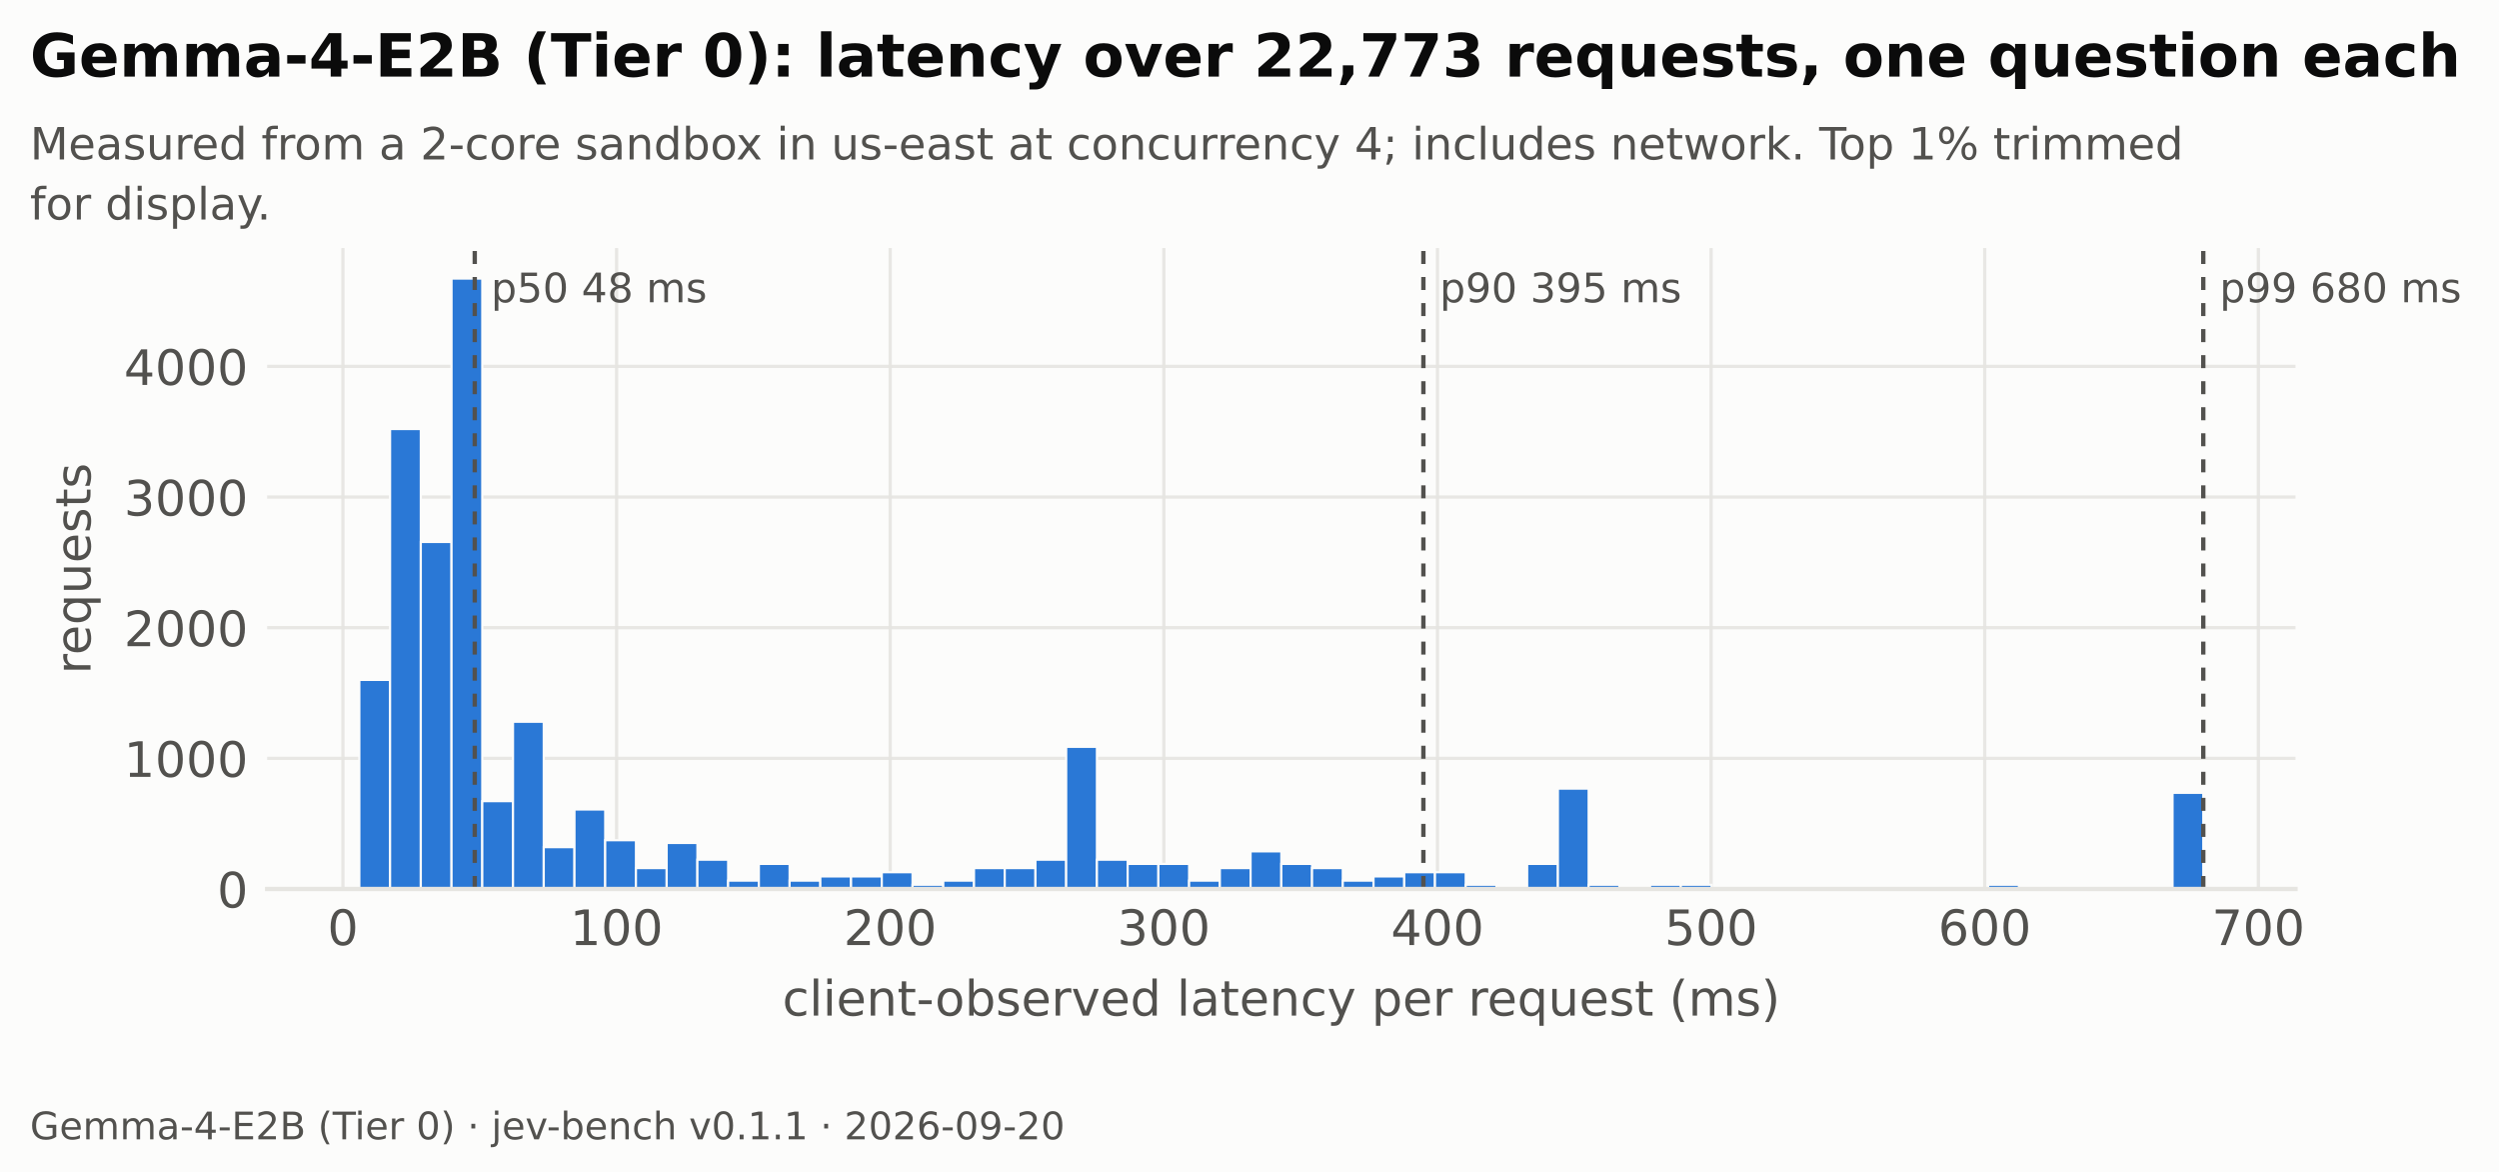
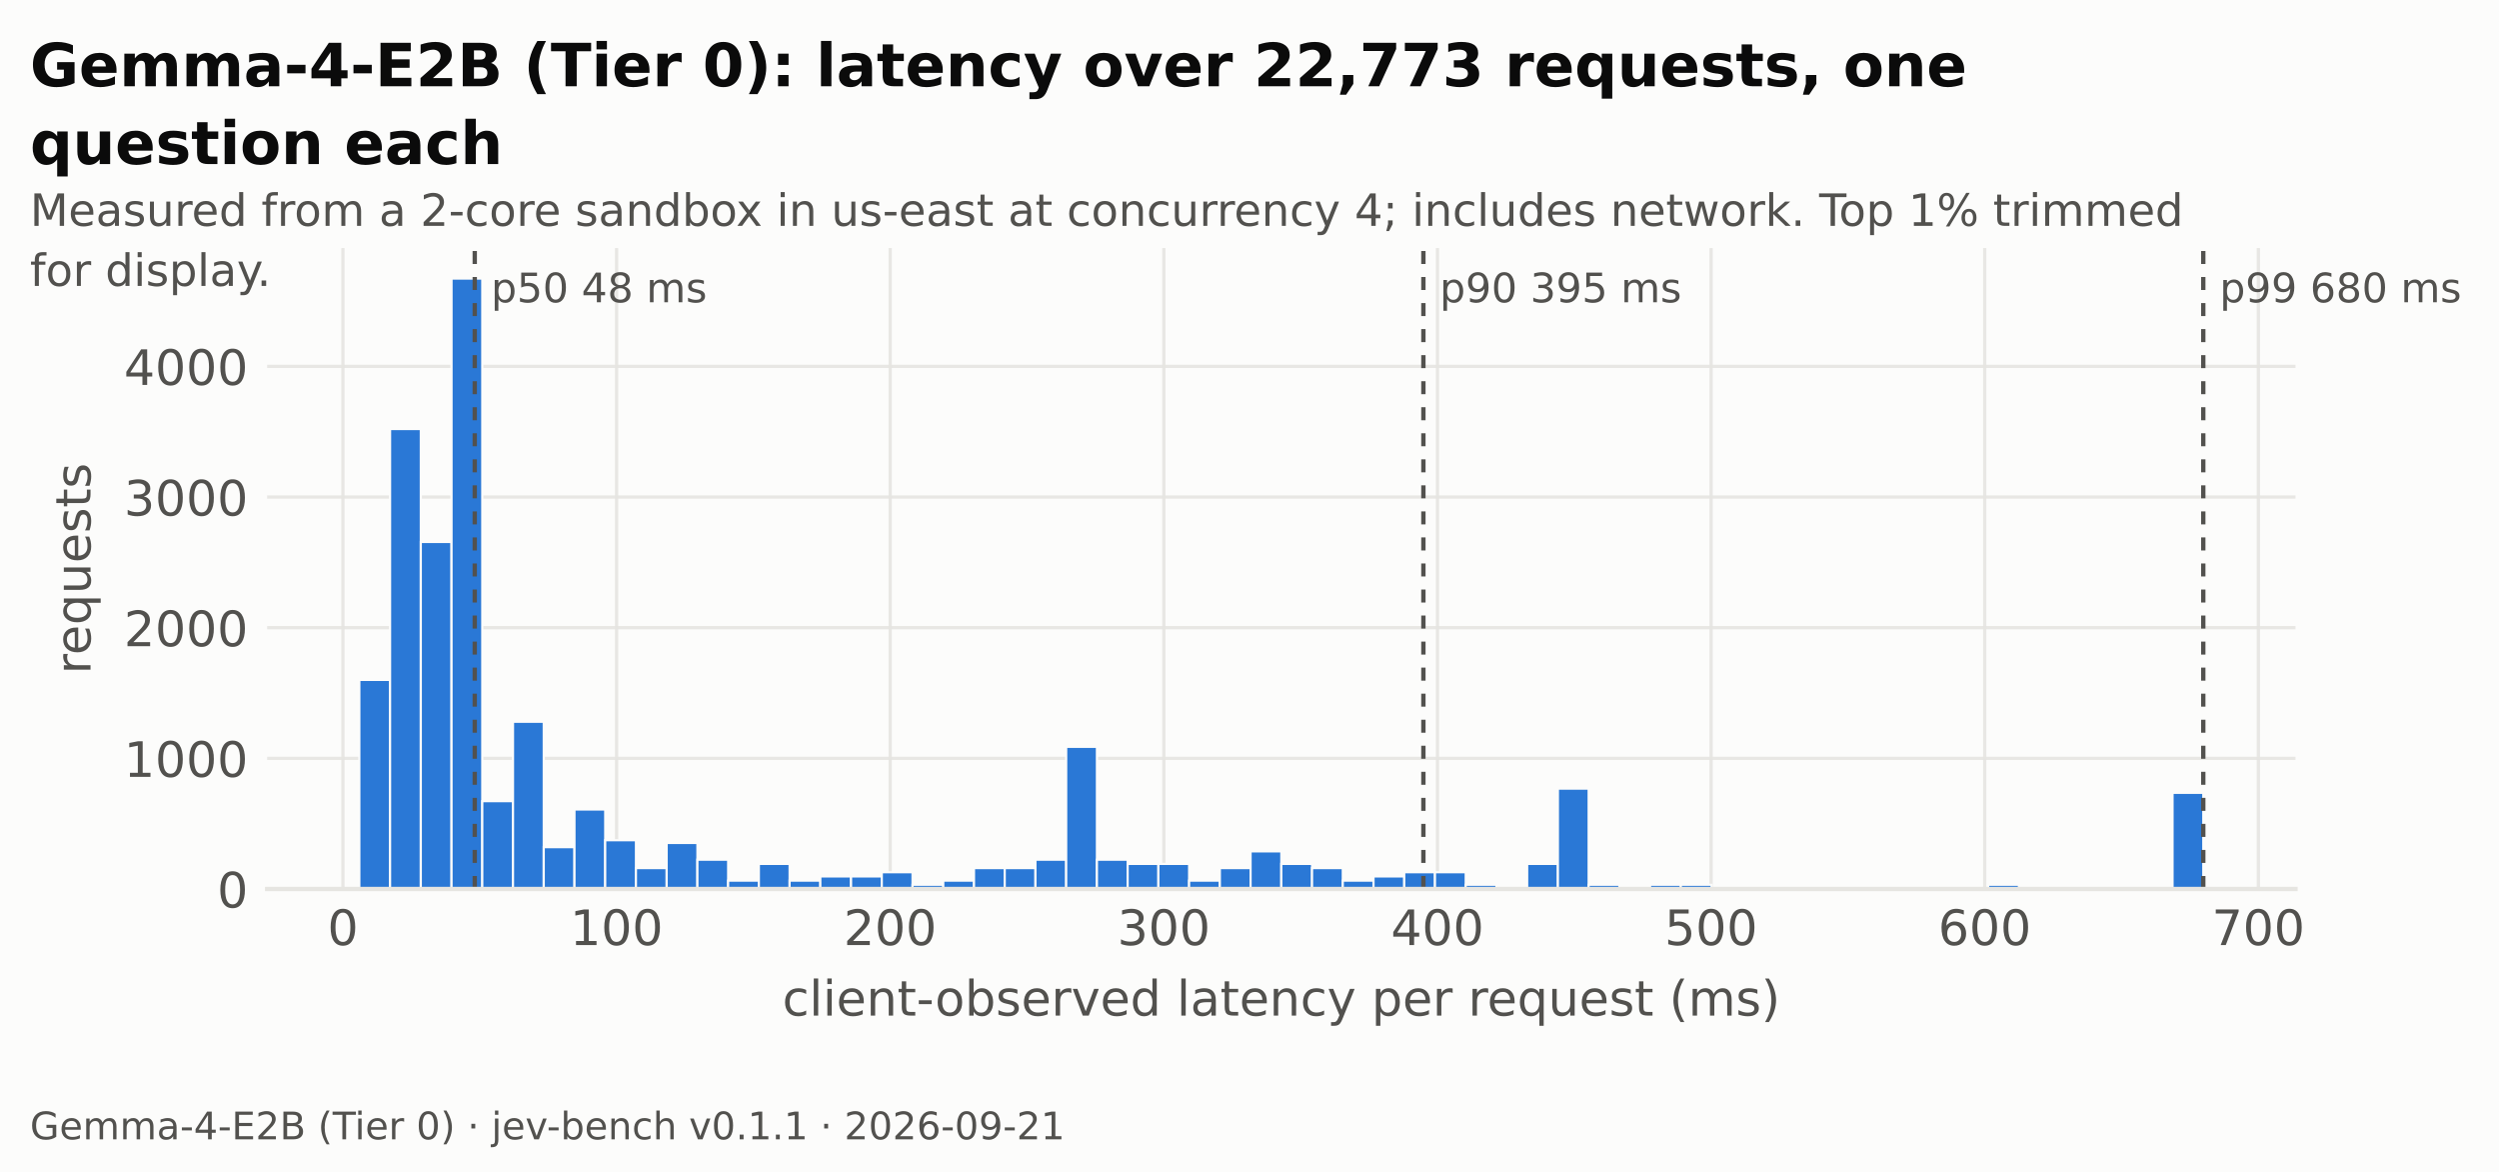
<svg xmlns="http://www.w3.org/2000/svg" width="460.8pt" height="216pt" viewBox="0 0 460.8 216" version="1.1">
  <defs>
    <style type="text/css">*{stroke-linejoin: round; stroke-linecap: butt}</style>
  </defs>
  <g id="figure_1">
    <g id="patch_1">
      <path d="M 0 216  L 460.8 216  L 460.8 0  L 0 0  z " style="fill: #fcfcfb" />
    </g>
    <g id="axes_1">
      <g id="patch_2">
        <path d="M 49.26 163.858  L 423.273 163.858  L 423.273 45.72  L 49.26 45.72  z " style="fill: #fcfcfb" />
      </g>
      <g id="matplotlib.axis_1">
        <g id="xtick_1">
          <g id="line2d_1">
-             <path d="M 63.238 163.858  L 63.238 45.72  " clip-path="url(#p299ecec819)" style="fill: none; stroke: #e6e5e1; stroke-opacity: 0.9; stroke-width: 0.6; stroke-linecap: square" />
+             <path d="M 63.238 163.858  L 63.238 45.72  " clip-path="url(#p0e9797952f)" style="fill: none; stroke: #e6e5e1; stroke-opacity: 0.9; stroke-width: 0.6; stroke-linecap: square" />
          </g>
          <g id="line2d_2" />
          <g id="text_1">
            <text style="font-size: 9px; font-family: 'DejaVu Sans'; text-anchor: middle; fill: #52514e" x="63.238" y="174.196" transform="rotate(-0 63.23807 174.1958)">0</text>
          </g>
        </g>
        <g id="xtick_2">
          <g id="line2d_3">
-             <path d="M 113.694 163.858  L 113.694 45.72  " clip-path="url(#p299ecec819)" style="fill: none; stroke: #e6e5e1; stroke-opacity: 0.9; stroke-width: 0.6; stroke-linecap: square" />
+             <path d="M 113.694 163.858  L 113.694 45.72  " clip-path="url(#p0e9797952f)" style="fill: none; stroke: #e6e5e1; stroke-opacity: 0.9; stroke-width: 0.6; stroke-linecap: square" />
          </g>
          <g id="line2d_4" />
          <g id="text_2">
            <text style="font-size: 9px; font-family: 'DejaVu Sans'; text-anchor: middle; fill: #52514e" x="113.694" y="174.196" transform="rotate(-0 113.6938 174.1958)">100</text>
          </g>
        </g>
        <g id="xtick_3">
          <g id="line2d_5">
-             <path d="M 164.15 163.858  L 164.15 45.72  " clip-path="url(#p299ecec819)" style="fill: none; stroke: #e6e5e1; stroke-opacity: 0.9; stroke-width: 0.6; stroke-linecap: square" />
+             <path d="M 164.15 163.858  L 164.15 45.72  " clip-path="url(#p0e9797952f)" style="fill: none; stroke: #e6e5e1; stroke-opacity: 0.9; stroke-width: 0.6; stroke-linecap: square" />
          </g>
          <g id="line2d_6" />
          <g id="text_3">
            <text style="font-size: 9px; font-family: 'DejaVu Sans'; text-anchor: middle; fill: #52514e" x="164.15" y="174.196" transform="rotate(-0 164.1495 174.1958)">200</text>
          </g>
        </g>
        <g id="xtick_4">
          <g id="line2d_7">
-             <path d="M 214.605 163.858  L 214.605 45.72  " clip-path="url(#p299ecec819)" style="fill: none; stroke: #e6e5e1; stroke-opacity: 0.9; stroke-width: 0.6; stroke-linecap: square" />
+             <path d="M 214.605 163.858  L 214.605 45.72  " clip-path="url(#p0e9797952f)" style="fill: none; stroke: #e6e5e1; stroke-opacity: 0.9; stroke-width: 0.6; stroke-linecap: square" />
          </g>
          <g id="line2d_8" />
          <g id="text_4">
            <text style="font-size: 9px; font-family: 'DejaVu Sans'; text-anchor: middle; fill: #52514e" x="214.605" y="174.196" transform="rotate(-0 214.6052 174.1958)">300</text>
          </g>
        </g>
        <g id="xtick_5">
          <g id="line2d_9">
-             <path d="M 265.061 163.858  L 265.061 45.72  " clip-path="url(#p299ecec819)" style="fill: none; stroke: #e6e5e1; stroke-opacity: 0.9; stroke-width: 0.6; stroke-linecap: square" />
+             <path d="M 265.061 163.858  L 265.061 45.72  " clip-path="url(#p0e9797952f)" style="fill: none; stroke: #e6e5e1; stroke-opacity: 0.9; stroke-width: 0.6; stroke-linecap: square" />
          </g>
          <g id="line2d_10" />
          <g id="text_5">
            <text style="font-size: 9px; font-family: 'DejaVu Sans'; text-anchor: middle; fill: #52514e" x="265.061" y="174.196" transform="rotate(-0 265.061 174.1958)">400</text>
          </g>
        </g>
        <g id="xtick_6">
          <g id="line2d_11">
-             <path d="M 315.517 163.858  L 315.517 45.72  " clip-path="url(#p299ecec819)" style="fill: none; stroke: #e6e5e1; stroke-opacity: 0.9; stroke-width: 0.6; stroke-linecap: square" />
+             <path d="M 315.517 163.858  L 315.517 45.72  " clip-path="url(#p0e9797952f)" style="fill: none; stroke: #e6e5e1; stroke-opacity: 0.9; stroke-width: 0.6; stroke-linecap: square" />
          </g>
          <g id="line2d_12" />
          <g id="text_6">
            <text style="font-size: 9px; font-family: 'DejaVu Sans'; text-anchor: middle; fill: #52514e" x="315.517" y="174.196" transform="rotate(-0 315.5167 174.1958)">500</text>
          </g>
        </g>
        <g id="xtick_7">
          <g id="line2d_13">
-             <path d="M 365.972 163.858  L 365.972 45.72  " clip-path="url(#p299ecec819)" style="fill: none; stroke: #e6e5e1; stroke-opacity: 0.9; stroke-width: 0.6; stroke-linecap: square" />
+             <path d="M 365.972 163.858  L 365.972 45.72  " clip-path="url(#p0e9797952f)" style="fill: none; stroke: #e6e5e1; stroke-opacity: 0.9; stroke-width: 0.6; stroke-linecap: square" />
          </g>
          <g id="line2d_14" />
          <g id="text_7">
            <text style="font-size: 9px; font-family: 'DejaVu Sans'; text-anchor: middle; fill: #52514e" x="365.972" y="174.196" transform="rotate(-0 365.9724 174.1958)">600</text>
          </g>
        </g>
        <g id="xtick_8">
          <g id="line2d_15">
-             <path d="M 416.428 163.858  L 416.428 45.72  " clip-path="url(#p299ecec819)" style="fill: none; stroke: #e6e5e1; stroke-opacity: 0.9; stroke-width: 0.6; stroke-linecap: square" />
+             <path d="M 416.428 163.858  L 416.428 45.72  " clip-path="url(#p0e9797952f)" style="fill: none; stroke: #e6e5e1; stroke-opacity: 0.9; stroke-width: 0.6; stroke-linecap: square" />
          </g>
          <g id="line2d_16" />
          <g id="text_8">
            <text style="font-size: 9px; font-family: 'DejaVu Sans'; text-anchor: middle; fill: #52514e" x="416.428" y="174.196" transform="rotate(-0 416.4282 174.1958)">700</text>
          </g>
        </g>
        <g id="text_9">
          <text style="font-size: 9px; font-family: 'DejaVu Sans'; text-anchor: middle; fill: #52514e" x="236.266" y="187.196" transform="rotate(-0 236.2664 187.1965)">client-observed latency per request (ms)</text>
        </g>
      </g>
      <g id="matplotlib.axis_2">
        <g id="ytick_1">
          <g id="line2d_17">
-             <path d="M 49.26 163.858  L 423.273 163.858  " clip-path="url(#p299ecec819)" style="fill: none; stroke: #e6e5e1; stroke-opacity: 0.9; stroke-width: 0.6; stroke-linecap: square" />
+             <path d="M 49.26 163.858  L 423.273 163.858  " clip-path="url(#p0e9797952f)" style="fill: none; stroke: #e6e5e1; stroke-opacity: 0.9; stroke-width: 0.6; stroke-linecap: square" />
          </g>
          <g id="line2d_18" />
          <g id="text_10">
            <text style="font-size: 9px; font-family: 'DejaVu Sans'; text-anchor: end; fill: #52514e" x="45.76" y="167.277" transform="rotate(-0 45.76 167.2768)">0</text>
          </g>
        </g>
        <g id="ytick_2">
          <g id="line2d_19">
-             <path d="M 49.26 139.776  L 423.273 139.776  " clip-path="url(#p299ecec819)" style="fill: none; stroke: #e6e5e1; stroke-opacity: 0.9; stroke-width: 0.6; stroke-linecap: square" />
+             <path d="M 49.26 139.776  L 423.273 139.776  " clip-path="url(#p0e9797952f)" style="fill: none; stroke: #e6e5e1; stroke-opacity: 0.9; stroke-width: 0.6; stroke-linecap: square" />
          </g>
          <g id="line2d_20" />
          <g id="text_11">
            <text style="font-size: 9px; font-family: 'DejaVu Sans'; text-anchor: end; fill: #52514e" x="45.76" y="143.195" transform="rotate(-0 45.76 143.1946)">1000</text>
          </g>
        </g>
        <g id="ytick_3">
          <g id="line2d_21">
-             <path d="M 49.26 115.693  L 423.273 115.693  " clip-path="url(#p299ecec819)" style="fill: none; stroke: #e6e5e1; stroke-opacity: 0.9; stroke-width: 0.6; stroke-linecap: square" />
+             <path d="M 49.26 115.693  L 423.273 115.693  " clip-path="url(#p0e9797952f)" style="fill: none; stroke: #e6e5e1; stroke-opacity: 0.9; stroke-width: 0.6; stroke-linecap: square" />
          </g>
          <g id="line2d_22" />
          <g id="text_12">
            <text style="font-size: 9px; font-family: 'DejaVu Sans'; text-anchor: end; fill: #52514e" x="45.76" y="119.112" transform="rotate(-0 45.76 119.1123)">2000</text>
          </g>
        </g>
        <g id="ytick_4">
          <g id="line2d_23">
-             <path d="M 49.26 91.611  L 423.273 91.611  " clip-path="url(#p299ecec819)" style="fill: none; stroke: #e6e5e1; stroke-opacity: 0.9; stroke-width: 0.6; stroke-linecap: square" />
+             <path d="M 49.26 91.611  L 423.273 91.611  " clip-path="url(#p0e9797952f)" style="fill: none; stroke: #e6e5e1; stroke-opacity: 0.9; stroke-width: 0.6; stroke-linecap: square" />
          </g>
          <g id="line2d_24" />
          <g id="text_13">
            <text style="font-size: 9px; font-family: 'DejaVu Sans'; text-anchor: end; fill: #52514e" x="45.76" y="95.03" transform="rotate(-0 45.76 95.03008)">3000</text>
          </g>
        </g>
        <g id="ytick_5">
          <g id="line2d_25">
-             <path d="M 49.26 67.529  L 423.273 67.529  " clip-path="url(#p299ecec819)" style="fill: none; stroke: #e6e5e1; stroke-opacity: 0.9; stroke-width: 0.6; stroke-linecap: square" />
+             <path d="M 49.26 67.529  L 423.273 67.529  " clip-path="url(#p0e9797952f)" style="fill: none; stroke: #e6e5e1; stroke-opacity: 0.9; stroke-width: 0.6; stroke-linecap: square" />
          </g>
          <g id="line2d_26" />
          <g id="text_14">
            <text style="font-size: 9px; font-family: 'DejaVu Sans'; text-anchor: end; fill: #52514e" x="45.76" y="70.948" transform="rotate(-0 45.76 70.94783)">4000</text>
          </g>
        </g>
        <g id="text_15">
          <text style="font-size: 9px; font-family: 'DejaVu Sans'; text-anchor: middle; fill: #52514e" x="16.693" y="104.789" transform="rotate(-90 16.69289 104.7889)">requests</text>
        </g>
      </g>
      <g id="patch_3">
-         <path d="M 66.261 163.858  L 71.927 163.858  L 71.927 125.326  L 66.261 125.326  z " clip-path="url(#p299ecec819)" style="fill: #2a78d6; stroke: #fcfcfb; stroke-width: 0.4; stroke-linejoin: miter" />
+         <path d="M 66.261 163.858  L 71.927 163.858  L 71.927 125.326  L 66.261 125.326  z " clip-path="url(#p0e9797952f)" style="fill: #2a78d6; stroke: #fcfcfb; stroke-width: 0.4; stroke-linejoin: miter" />
      </g>
      <g id="patch_4">
-         <path d="M 71.927 163.858  L 77.594 163.858  L 77.594 79.088  L 71.927 79.088  z " clip-path="url(#p299ecec819)" style="fill: #2a78d6; stroke: #fcfcfb; stroke-width: 0.4; stroke-linejoin: miter" />
+         <path d="M 71.927 163.858  L 77.594 163.858  L 77.594 79.088  L 71.927 79.088  z " clip-path="url(#p0e9797952f)" style="fill: #2a78d6; stroke: #fcfcfb; stroke-width: 0.4; stroke-linejoin: miter" />
      </g>
      <g id="patch_5">
-         <path d="M 77.594 163.858  L 83.261 163.858  L 83.261 99.895  L 77.594 99.895  z " clip-path="url(#p299ecec819)" style="fill: #2a78d6; stroke: #fcfcfb; stroke-width: 0.4; stroke-linejoin: miter" />
+         <path d="M 77.594 163.858  L 83.261 163.858  L 83.261 99.895  L 77.594 99.895  z " clip-path="url(#p0e9797952f)" style="fill: #2a78d6; stroke: #fcfcfb; stroke-width: 0.4; stroke-linejoin: miter" />
      </g>
      <g id="patch_6">
-         <path d="M 83.261 163.858  L 88.928 163.858  L 88.928 51.346  L 83.261 51.346  z " clip-path="url(#p299ecec819)" style="fill: #2a78d6; stroke: #fcfcfb; stroke-width: 0.4; stroke-linejoin: miter" />
+         <path d="M 83.261 163.858  L 88.928 163.858  L 88.928 51.346  L 83.261 51.346  z " clip-path="url(#p0e9797952f)" style="fill: #2a78d6; stroke: #fcfcfb; stroke-width: 0.4; stroke-linejoin: miter" />
      </g>
      <g id="patch_7">
-         <path d="M 88.928 163.858  L 94.595 163.858  L 94.595 147.675  L 88.928 147.675  z " clip-path="url(#p299ecec819)" style="fill: #2a78d6; stroke: #fcfcfb; stroke-width: 0.4; stroke-linejoin: miter" />
+         <path d="M 88.928 163.858  L 94.595 163.858  L 94.595 147.675  L 88.928 147.675  z " clip-path="url(#p0e9797952f)" style="fill: #2a78d6; stroke: #fcfcfb; stroke-width: 0.4; stroke-linejoin: miter" />
      </g>
      <g id="patch_8">
-         <path d="M 94.595 163.858  L 100.262 163.858  L 100.262 133.033  L 94.595 133.033  z " clip-path="url(#p299ecec819)" style="fill: #2a78d6; stroke: #fcfcfb; stroke-width: 0.4; stroke-linejoin: miter" />
+         <path d="M 94.595 163.858  L 100.262 163.858  L 100.262 133.033  L 94.595 133.033  z " clip-path="url(#p0e9797952f)" style="fill: #2a78d6; stroke: #fcfcfb; stroke-width: 0.4; stroke-linejoin: miter" />
      </g>
      <g id="patch_9">
-         <path d="M 100.262 163.858  L 105.929 163.858  L 105.929 156.152  L 100.262 156.152  z " clip-path="url(#p299ecec819)" style="fill: #2a78d6; stroke: #fcfcfb; stroke-width: 0.4; stroke-linejoin: miter" />
+         <path d="M 100.262 163.858  L 105.929 163.858  L 105.929 156.152  L 100.262 156.152  z " clip-path="url(#p0e9797952f)" style="fill: #2a78d6; stroke: #fcfcfb; stroke-width: 0.4; stroke-linejoin: miter" />
      </g>
      <g id="patch_10">
-         <path d="M 105.929 163.858  L 111.595 163.858  L 111.595 149.216  L 105.929 149.216  z " clip-path="url(#p299ecec819)" style="fill: #2a78d6; stroke: #fcfcfb; stroke-width: 0.4; stroke-linejoin: miter" />
+         <path d="M 105.929 163.858  L 111.595 163.858  L 111.595 149.216  L 105.929 149.216  z " clip-path="url(#p0e9797952f)" style="fill: #2a78d6; stroke: #fcfcfb; stroke-width: 0.4; stroke-linejoin: miter" />
      </g>
      <g id="patch_11">
-         <path d="M 111.595 163.858  L 117.262 163.858  L 117.262 154.875  L 111.595 154.875  z " clip-path="url(#p299ecec819)" style="fill: #2a78d6; stroke: #fcfcfb; stroke-width: 0.4; stroke-linejoin: miter" />
+         <path d="M 111.595 163.858  L 117.262 163.858  L 117.262 154.875  L 111.595 154.875  z " clip-path="url(#p0e9797952f)" style="fill: #2a78d6; stroke: #fcfcfb; stroke-width: 0.4; stroke-linejoin: miter" />
      </g>
      <g id="patch_12">
-         <path d="M 117.262 163.858  L 122.929 163.858  L 122.929 160.005  L 117.262 160.005  z " clip-path="url(#p299ecec819)" style="fill: #2a78d6; stroke: #fcfcfb; stroke-width: 0.4; stroke-linejoin: miter" />
+         <path d="M 117.262 163.858  L 122.929 163.858  L 122.929 160.005  L 117.262 160.005  z " clip-path="url(#p0e9797952f)" style="fill: #2a78d6; stroke: #fcfcfb; stroke-width: 0.4; stroke-linejoin: miter" />
      </g>
      <g id="patch_13">
-         <path d="M 122.929 163.858  L 128.596 163.858  L 128.596 155.381  L 122.929 155.381  z " clip-path="url(#p299ecec819)" style="fill: #2a78d6; stroke: #fcfcfb; stroke-width: 0.4; stroke-linejoin: miter" />
+         <path d="M 122.929 163.858  L 128.596 163.858  L 128.596 155.381  L 122.929 155.381  z " clip-path="url(#p0e9797952f)" style="fill: #2a78d6; stroke: #fcfcfb; stroke-width: 0.4; stroke-linejoin: miter" />
      </g>
      <g id="patch_14">
-         <path d="M 128.596 163.858  L 134.263 163.858  L 134.263 158.463  L 128.596 158.463  z " clip-path="url(#p299ecec819)" style="fill: #2a78d6; stroke: #fcfcfb; stroke-width: 0.4; stroke-linejoin: miter" />
+         <path d="M 128.596 163.858  L 134.263 163.858  L 134.263 158.463  L 128.596 158.463  z " clip-path="url(#p0e9797952f)" style="fill: #2a78d6; stroke: #fcfcfb; stroke-width: 0.4; stroke-linejoin: miter" />
      </g>
      <g id="patch_15">
-         <path d="M 134.263 163.858  L 139.93 163.858  L 139.93 162.317  L 134.263 162.317  z " clip-path="url(#p299ecec819)" style="fill: #2a78d6; stroke: #fcfcfb; stroke-width: 0.4; stroke-linejoin: miter" />
+         <path d="M 134.263 163.858  L 139.93 163.858  L 139.93 162.317  L 134.263 162.317  z " clip-path="url(#p0e9797952f)" style="fill: #2a78d6; stroke: #fcfcfb; stroke-width: 0.4; stroke-linejoin: miter" />
      </g>
      <g id="patch_16">
-         <path d="M 139.93 163.858  L 145.597 163.858  L 145.597 159.234  L 139.93 159.234  z " clip-path="url(#p299ecec819)" style="fill: #2a78d6; stroke: #fcfcfb; stroke-width: 0.4; stroke-linejoin: miter" />
+         <path d="M 139.93 163.858  L 145.597 163.858  L 145.597 159.234  L 139.93 159.234  z " clip-path="url(#p0e9797952f)" style="fill: #2a78d6; stroke: #fcfcfb; stroke-width: 0.4; stroke-linejoin: miter" />
      </g>
      <g id="patch_17">
-         <path d="M 145.597 163.858  L 151.263 163.858  L 151.263 162.317  L 145.597 162.317  z " clip-path="url(#p299ecec819)" style="fill: #2a78d6; stroke: #fcfcfb; stroke-width: 0.4; stroke-linejoin: miter" />
+         <path d="M 145.597 163.858  L 151.263 163.858  L 151.263 162.317  L 145.597 162.317  z " clip-path="url(#p0e9797952f)" style="fill: #2a78d6; stroke: #fcfcfb; stroke-width: 0.4; stroke-linejoin: miter" />
      </g>
      <g id="patch_18">
-         <path d="M 151.263 163.858  L 156.93 163.858  L 156.93 161.546  L 151.263 161.546  z " clip-path="url(#p299ecec819)" style="fill: #2a78d6; stroke: #fcfcfb; stroke-width: 0.4; stroke-linejoin: miter" />
+         <path d="M 151.263 163.858  L 156.93 163.858  L 156.93 161.546  L 151.263 161.546  z " clip-path="url(#p0e9797952f)" style="fill: #2a78d6; stroke: #fcfcfb; stroke-width: 0.4; stroke-linejoin: miter" />
      </g>
      <g id="patch_19">
-         <path d="M 156.93 163.858  L 162.597 163.858  L 162.597 161.546  L 156.93 161.546  z " clip-path="url(#p299ecec819)" style="fill: #2a78d6; stroke: #fcfcfb; stroke-width: 0.4; stroke-linejoin: miter" />
+         <path d="M 156.93 163.858  L 162.597 163.858  L 162.597 161.546  L 156.93 161.546  z " clip-path="url(#p0e9797952f)" style="fill: #2a78d6; stroke: #fcfcfb; stroke-width: 0.4; stroke-linejoin: miter" />
      </g>
      <g id="patch_20">
-         <path d="M 162.597 163.858  L 168.264 163.858  L 168.264 160.775  L 162.597 160.775  z " clip-path="url(#p299ecec819)" style="fill: #2a78d6; stroke: #fcfcfb; stroke-width: 0.4; stroke-linejoin: miter" />
+         <path d="M 162.597 163.858  L 168.264 163.858  L 168.264 160.775  L 162.597 160.775  z " clip-path="url(#p0e9797952f)" style="fill: #2a78d6; stroke: #fcfcfb; stroke-width: 0.4; stroke-linejoin: miter" />
      </g>
      <g id="patch_21">
-         <path d="M 168.264 163.858  L 173.931 163.858  L 173.931 163.087  L 168.264 163.087  z " clip-path="url(#p299ecec819)" style="fill: #2a78d6; stroke: #fcfcfb; stroke-width: 0.4; stroke-linejoin: miter" />
+         <path d="M 168.264 163.858  L 173.931 163.858  L 173.931 163.087  L 168.264 163.087  z " clip-path="url(#p0e9797952f)" style="fill: #2a78d6; stroke: #fcfcfb; stroke-width: 0.4; stroke-linejoin: miter" />
      </g>
      <g id="patch_22">
-         <path d="M 173.931 163.858  L 179.598 163.858  L 179.598 162.317  L 173.931 162.317  z " clip-path="url(#p299ecec819)" style="fill: #2a78d6; stroke: #fcfcfb; stroke-width: 0.4; stroke-linejoin: miter" />
+         <path d="M 173.931 163.858  L 179.598 163.858  L 179.598 162.317  L 173.931 162.317  z " clip-path="url(#p0e9797952f)" style="fill: #2a78d6; stroke: #fcfcfb; stroke-width: 0.4; stroke-linejoin: miter" />
      </g>
      <g id="patch_23">
-         <path d="M 179.598 163.858  L 185.265 163.858  L 185.265 160.005  L 179.598 160.005  z " clip-path="url(#p299ecec819)" style="fill: #2a78d6; stroke: #fcfcfb; stroke-width: 0.4; stroke-linejoin: miter" />
+         <path d="M 179.598 163.858  L 185.265 163.858  L 185.265 160.005  L 179.598 160.005  z " clip-path="url(#p0e9797952f)" style="fill: #2a78d6; stroke: #fcfcfb; stroke-width: 0.4; stroke-linejoin: miter" />
      </g>
      <g id="patch_24">
-         <path d="M 185.265 163.858  L 190.931 163.858  L 190.931 160.005  L 185.265 160.005  z " clip-path="url(#p299ecec819)" style="fill: #2a78d6; stroke: #fcfcfb; stroke-width: 0.4; stroke-linejoin: miter" />
+         <path d="M 185.265 163.858  L 190.931 163.858  L 190.931 160.005  L 185.265 160.005  z " clip-path="url(#p0e9797952f)" style="fill: #2a78d6; stroke: #fcfcfb; stroke-width: 0.4; stroke-linejoin: miter" />
      </g>
      <g id="patch_25">
-         <path d="M 190.931 163.858  L 196.598 163.858  L 196.598 158.463  L 190.931 158.463  z " clip-path="url(#p299ecec819)" style="fill: #2a78d6; stroke: #fcfcfb; stroke-width: 0.4; stroke-linejoin: miter" />
+         <path d="M 190.931 163.858  L 196.598 163.858  L 196.598 158.463  L 190.931 158.463  z " clip-path="url(#p0e9797952f)" style="fill: #2a78d6; stroke: #fcfcfb; stroke-width: 0.4; stroke-linejoin: miter" />
      </g>
      <g id="patch_26">
-         <path d="M 196.598 163.858  L 202.265 163.858  L 202.265 137.656  L 196.598 137.656  z " clip-path="url(#p299ecec819)" style="fill: #2a78d6; stroke: #fcfcfb; stroke-width: 0.4; stroke-linejoin: miter" />
+         <path d="M 196.598 163.858  L 202.265 163.858  L 202.265 137.656  L 196.598 137.656  z " clip-path="url(#p0e9797952f)" style="fill: #2a78d6; stroke: #fcfcfb; stroke-width: 0.4; stroke-linejoin: miter" />
      </g>
      <g id="patch_27">
-         <path d="M 202.265 163.858  L 207.932 163.858  L 207.932 158.463  L 202.265 158.463  z " clip-path="url(#p299ecec819)" style="fill: #2a78d6; stroke: #fcfcfb; stroke-width: 0.4; stroke-linejoin: miter" />
+         <path d="M 202.265 163.858  L 207.932 163.858  L 207.932 158.463  L 202.265 158.463  z " clip-path="url(#p0e9797952f)" style="fill: #2a78d6; stroke: #fcfcfb; stroke-width: 0.4; stroke-linejoin: miter" />
      </g>
      <g id="patch_28">
-         <path d="M 207.932 163.858  L 213.599 163.858  L 213.599 159.234  L 207.932 159.234  z " clip-path="url(#p299ecec819)" style="fill: #2a78d6; stroke: #fcfcfb; stroke-width: 0.4; stroke-linejoin: miter" />
+         <path d="M 207.932 163.858  L 213.599 163.858  L 213.599 159.234  L 207.932 159.234  z " clip-path="url(#p0e9797952f)" style="fill: #2a78d6; stroke: #fcfcfb; stroke-width: 0.4; stroke-linejoin: miter" />
      </g>
      <g id="patch_29">
-         <path d="M 213.599 163.858  L 219.266 163.858  L 219.266 159.234  L 213.599 159.234  z " clip-path="url(#p299ecec819)" style="fill: #2a78d6; stroke: #fcfcfb; stroke-width: 0.4; stroke-linejoin: miter" />
+         <path d="M 213.599 163.858  L 219.266 163.858  L 219.266 159.234  L 213.599 159.234  z " clip-path="url(#p0e9797952f)" style="fill: #2a78d6; stroke: #fcfcfb; stroke-width: 0.4; stroke-linejoin: miter" />
      </g>
      <g id="patch_30">
-         <path d="M 219.266 163.858  L 224.933 163.858  L 224.933 162.317  L 219.266 162.317  z " clip-path="url(#p299ecec819)" style="fill: #2a78d6; stroke: #fcfcfb; stroke-width: 0.4; stroke-linejoin: miter" />
+         <path d="M 219.266 163.858  L 224.933 163.858  L 224.933 162.317  L 219.266 162.317  z " clip-path="url(#p0e9797952f)" style="fill: #2a78d6; stroke: #fcfcfb; stroke-width: 0.4; stroke-linejoin: miter" />
      </g>
      <g id="patch_31">
-         <path d="M 224.933 163.858  L 230.6 163.858  L 230.6 160.005  L 224.933 160.005  z " clip-path="url(#p299ecec819)" style="fill: #2a78d6; stroke: #fcfcfb; stroke-width: 0.4; stroke-linejoin: miter" />
+         <path d="M 224.933 163.858  L 230.6 163.858  L 230.6 160.005  L 224.933 160.005  z " clip-path="url(#p0e9797952f)" style="fill: #2a78d6; stroke: #fcfcfb; stroke-width: 0.4; stroke-linejoin: miter" />
      </g>
      <g id="patch_32">
-         <path d="M 230.6 163.858  L 236.266 163.858  L 236.266 156.922  L 230.6 156.922  z " clip-path="url(#p299ecec819)" style="fill: #2a78d6; stroke: #fcfcfb; stroke-width: 0.4; stroke-linejoin: miter" />
+         <path d="M 230.6 163.858  L 236.266 163.858  L 236.266 156.922  L 230.6 156.922  z " clip-path="url(#p0e9797952f)" style="fill: #2a78d6; stroke: #fcfcfb; stroke-width: 0.4; stroke-linejoin: miter" />
      </g>
      <g id="patch_33">
-         <path d="M 236.266 163.858  L 241.933 163.858  L 241.933 159.234  L 236.266 159.234  z " clip-path="url(#p299ecec819)" style="fill: #2a78d6; stroke: #fcfcfb; stroke-width: 0.4; stroke-linejoin: miter" />
+         <path d="M 236.266 163.858  L 241.933 163.858  L 241.933 159.234  L 236.266 159.234  z " clip-path="url(#p0e9797952f)" style="fill: #2a78d6; stroke: #fcfcfb; stroke-width: 0.4; stroke-linejoin: miter" />
      </g>
      <g id="patch_34">
-         <path d="M 241.933 163.858  L 247.6 163.858  L 247.6 160.005  L 241.933 160.005  z " clip-path="url(#p299ecec819)" style="fill: #2a78d6; stroke: #fcfcfb; stroke-width: 0.4; stroke-linejoin: miter" />
+         <path d="M 241.933 163.858  L 247.6 163.858  L 247.6 160.005  L 241.933 160.005  z " clip-path="url(#p0e9797952f)" style="fill: #2a78d6; stroke: #fcfcfb; stroke-width: 0.4; stroke-linejoin: miter" />
      </g>
      <g id="patch_35">
-         <path d="M 247.6 163.858  L 253.267 163.858  L 253.267 162.317  L 247.6 162.317  z " clip-path="url(#p299ecec819)" style="fill: #2a78d6; stroke: #fcfcfb; stroke-width: 0.4; stroke-linejoin: miter" />
+         <path d="M 247.6 163.858  L 253.267 163.858  L 253.267 162.317  L 247.6 162.317  z " clip-path="url(#p0e9797952f)" style="fill: #2a78d6; stroke: #fcfcfb; stroke-width: 0.4; stroke-linejoin: miter" />
      </g>
      <g id="patch_36">
-         <path d="M 253.267 163.858  L 258.934 163.858  L 258.934 161.546  L 253.267 161.546  z " clip-path="url(#p299ecec819)" style="fill: #2a78d6; stroke: #fcfcfb; stroke-width: 0.4; stroke-linejoin: miter" />
+         <path d="M 253.267 163.858  L 258.934 163.858  L 258.934 161.546  L 253.267 161.546  z " clip-path="url(#p0e9797952f)" style="fill: #2a78d6; stroke: #fcfcfb; stroke-width: 0.4; stroke-linejoin: miter" />
      </g>
      <g id="patch_37">
-         <path d="M 258.934 163.858  L 264.601 163.858  L 264.601 160.775  L 258.934 160.775  z " clip-path="url(#p299ecec819)" style="fill: #2a78d6; stroke: #fcfcfb; stroke-width: 0.4; stroke-linejoin: miter" />
+         <path d="M 258.934 163.858  L 264.601 163.858  L 264.601 160.775  L 258.934 160.775  z " clip-path="url(#p0e9797952f)" style="fill: #2a78d6; stroke: #fcfcfb; stroke-width: 0.4; stroke-linejoin: miter" />
      </g>
      <g id="patch_38">
-         <path d="M 264.601 163.858  L 270.268 163.858  L 270.268 160.775  L 264.601 160.775  z " clip-path="url(#p299ecec819)" style="fill: #2a78d6; stroke: #fcfcfb; stroke-width: 0.4; stroke-linejoin: miter" />
+         <path d="M 264.601 163.858  L 270.268 163.858  L 270.268 160.775  L 264.601 160.775  z " clip-path="url(#p0e9797952f)" style="fill: #2a78d6; stroke: #fcfcfb; stroke-width: 0.4; stroke-linejoin: miter" />
      </g>
      <g id="patch_39">
-         <path d="M 270.268 163.858  L 275.934 163.858  L 275.934 163.087  L 270.268 163.087  z " clip-path="url(#p299ecec819)" style="fill: #2a78d6; stroke: #fcfcfb; stroke-width: 0.4; stroke-linejoin: miter" />
+         <path d="M 270.268 163.858  L 275.934 163.858  L 275.934 163.087  L 270.268 163.087  z " clip-path="url(#p0e9797952f)" style="fill: #2a78d6; stroke: #fcfcfb; stroke-width: 0.4; stroke-linejoin: miter" />
      </g>
      <g id="patch_40">
-         <path d="M 275.934 163.858  L 281.601 163.858  L 281.601 163.858  L 275.934 163.858  z " clip-path="url(#p299ecec819)" style="fill: #2a78d6; stroke: #fcfcfb; stroke-width: 0.4; stroke-linejoin: miter" />
+         <path d="M 275.934 163.858  L 281.601 163.858  L 281.601 163.858  L 275.934 163.858  z " clip-path="url(#p0e9797952f)" style="fill: #2a78d6; stroke: #fcfcfb; stroke-width: 0.4; stroke-linejoin: miter" />
      </g>
      <g id="patch_41">
-         <path d="M 281.601 163.858  L 287.268 163.858  L 287.268 159.234  L 281.601 159.234  z " clip-path="url(#p299ecec819)" style="fill: #2a78d6; stroke: #fcfcfb; stroke-width: 0.4; stroke-linejoin: miter" />
+         <path d="M 281.601 163.858  L 287.268 163.858  L 287.268 159.234  L 281.601 159.234  z " clip-path="url(#p0e9797952f)" style="fill: #2a78d6; stroke: #fcfcfb; stroke-width: 0.4; stroke-linejoin: miter" />
      </g>
      <g id="patch_42">
-         <path d="M 287.268 163.858  L 292.935 163.858  L 292.935 145.363  L 287.268 145.363  z " clip-path="url(#p299ecec819)" style="fill: #2a78d6; stroke: #fcfcfb; stroke-width: 0.4; stroke-linejoin: miter" />
+         <path d="M 287.268 163.858  L 292.935 163.858  L 292.935 145.363  L 287.268 145.363  z " clip-path="url(#p0e9797952f)" style="fill: #2a78d6; stroke: #fcfcfb; stroke-width: 0.4; stroke-linejoin: miter" />
      </g>
      <g id="patch_43">
-         <path d="M 292.935 163.858  L 298.602 163.858  L 298.602 163.087  L 292.935 163.087  z " clip-path="url(#p299ecec819)" style="fill: #2a78d6; stroke: #fcfcfb; stroke-width: 0.4; stroke-linejoin: miter" />
+         <path d="M 292.935 163.858  L 298.602 163.858  L 298.602 163.087  L 292.935 163.087  z " clip-path="url(#p0e9797952f)" style="fill: #2a78d6; stroke: #fcfcfb; stroke-width: 0.4; stroke-linejoin: miter" />
      </g>
      <g id="patch_44">
-         <path d="M 298.602 163.858  L 304.269 163.858  L 304.269 163.858  L 298.602 163.858  z " clip-path="url(#p299ecec819)" style="fill: #2a78d6; stroke: #fcfcfb; stroke-width: 0.4; stroke-linejoin: miter" />
+         <path d="M 298.602 163.858  L 304.269 163.858  L 304.269 163.858  L 298.602 163.858  z " clip-path="url(#p0e9797952f)" style="fill: #2a78d6; stroke: #fcfcfb; stroke-width: 0.4; stroke-linejoin: miter" />
      </g>
      <g id="patch_45">
-         <path d="M 304.269 163.858  L 309.936 163.858  L 309.936 163.087  L 304.269 163.087  z " clip-path="url(#p299ecec819)" style="fill: #2a78d6; stroke: #fcfcfb; stroke-width: 0.4; stroke-linejoin: miter" />
+         <path d="M 304.269 163.858  L 309.936 163.858  L 309.936 163.087  L 304.269 163.087  z " clip-path="url(#p0e9797952f)" style="fill: #2a78d6; stroke: #fcfcfb; stroke-width: 0.4; stroke-linejoin: miter" />
      </g>
      <g id="patch_46">
-         <path d="M 309.936 163.858  L 315.602 163.858  L 315.602 163.087  L 309.936 163.087  z " clip-path="url(#p299ecec819)" style="fill: #2a78d6; stroke: #fcfcfb; stroke-width: 0.4; stroke-linejoin: miter" />
+         <path d="M 309.936 163.858  L 315.602 163.858  L 315.602 163.087  L 309.936 163.087  z " clip-path="url(#p0e9797952f)" style="fill: #2a78d6; stroke: #fcfcfb; stroke-width: 0.4; stroke-linejoin: miter" />
      </g>
      <g id="patch_47">
-         <path d="M 315.602 163.858  L 321.269 163.858  L 321.269 163.858  L 315.602 163.858  z " clip-path="url(#p299ecec819)" style="fill: #2a78d6; stroke: #fcfcfb; stroke-width: 0.4; stroke-linejoin: miter" />
+         <path d="M 315.602 163.858  L 321.269 163.858  L 321.269 163.858  L 315.602 163.858  z " clip-path="url(#p0e9797952f)" style="fill: #2a78d6; stroke: #fcfcfb; stroke-width: 0.4; stroke-linejoin: miter" />
      </g>
      <g id="patch_48">
-         <path d="M 321.269 163.858  L 326.936 163.858  L 326.936 163.858  L 321.269 163.858  z " clip-path="url(#p299ecec819)" style="fill: #2a78d6; stroke: #fcfcfb; stroke-width: 0.4; stroke-linejoin: miter" />
+         <path d="M 321.269 163.858  L 326.936 163.858  L 326.936 163.858  L 321.269 163.858  z " clip-path="url(#p0e9797952f)" style="fill: #2a78d6; stroke: #fcfcfb; stroke-width: 0.4; stroke-linejoin: miter" />
      </g>
      <g id="patch_49">
-         <path d="M 326.936 163.858  L 332.603 163.858  L 332.603 163.858  L 326.936 163.858  z " clip-path="url(#p299ecec819)" style="fill: #2a78d6; stroke: #fcfcfb; stroke-width: 0.4; stroke-linejoin: miter" />
+         <path d="M 326.936 163.858  L 332.603 163.858  L 332.603 163.858  L 326.936 163.858  z " clip-path="url(#p0e9797952f)" style="fill: #2a78d6; stroke: #fcfcfb; stroke-width: 0.4; stroke-linejoin: miter" />
      </g>
      <g id="patch_50">
-         <path d="M 332.603 163.858  L 338.27 163.858  L 338.27 163.858  L 332.603 163.858  z " clip-path="url(#p299ecec819)" style="fill: #2a78d6; stroke: #fcfcfb; stroke-width: 0.4; stroke-linejoin: miter" />
+         <path d="M 332.603 163.858  L 338.27 163.858  L 338.27 163.858  L 332.603 163.858  z " clip-path="url(#p0e9797952f)" style="fill: #2a78d6; stroke: #fcfcfb; stroke-width: 0.4; stroke-linejoin: miter" />
      </g>
      <g id="patch_51">
-         <path d="M 338.27 163.858  L 343.937 163.858  L 343.937 163.858  L 338.27 163.858  z " clip-path="url(#p299ecec819)" style="fill: #2a78d6; stroke: #fcfcfb; stroke-width: 0.4; stroke-linejoin: miter" />
+         <path d="M 338.27 163.858  L 343.937 163.858  L 343.937 163.858  L 338.27 163.858  z " clip-path="url(#p0e9797952f)" style="fill: #2a78d6; stroke: #fcfcfb; stroke-width: 0.4; stroke-linejoin: miter" />
      </g>
      <g id="patch_52">
-         <path d="M 343.937 163.858  L 349.604 163.858  L 349.604 163.858  L 343.937 163.858  z " clip-path="url(#p299ecec819)" style="fill: #2a78d6; stroke: #fcfcfb; stroke-width: 0.4; stroke-linejoin: miter" />
+         <path d="M 343.937 163.858  L 349.604 163.858  L 349.604 163.858  L 343.937 163.858  z " clip-path="url(#p0e9797952f)" style="fill: #2a78d6; stroke: #fcfcfb; stroke-width: 0.4; stroke-linejoin: miter" />
      </g>
      <g id="patch_53">
-         <path d="M 349.604 163.858  L 355.27 163.858  L 355.27 163.858  L 349.604 163.858  z " clip-path="url(#p299ecec819)" style="fill: #2a78d6; stroke: #fcfcfb; stroke-width: 0.4; stroke-linejoin: miter" />
+         <path d="M 349.604 163.858  L 355.27 163.858  L 355.27 163.858  L 349.604 163.858  z " clip-path="url(#p0e9797952f)" style="fill: #2a78d6; stroke: #fcfcfb; stroke-width: 0.4; stroke-linejoin: miter" />
      </g>
      <g id="patch_54">
-         <path d="M 355.27 163.858  L 360.937 163.858  L 360.937 163.858  L 355.27 163.858  z " clip-path="url(#p299ecec819)" style="fill: #2a78d6; stroke: #fcfcfb; stroke-width: 0.4; stroke-linejoin: miter" />
+         <path d="M 355.27 163.858  L 360.937 163.858  L 360.937 163.858  L 355.27 163.858  z " clip-path="url(#p0e9797952f)" style="fill: #2a78d6; stroke: #fcfcfb; stroke-width: 0.4; stroke-linejoin: miter" />
      </g>
      <g id="patch_55">
-         <path d="M 360.937 163.858  L 366.604 163.858  L 366.604 163.858  L 360.937 163.858  z " clip-path="url(#p299ecec819)" style="fill: #2a78d6; stroke: #fcfcfb; stroke-width: 0.4; stroke-linejoin: miter" />
+         <path d="M 360.937 163.858  L 366.604 163.858  L 366.604 163.858  L 360.937 163.858  z " clip-path="url(#p0e9797952f)" style="fill: #2a78d6; stroke: #fcfcfb; stroke-width: 0.4; stroke-linejoin: miter" />
      </g>
      <g id="patch_56">
-         <path d="M 366.604 163.858  L 372.271 163.858  L 372.271 163.087  L 366.604 163.087  z " clip-path="url(#p299ecec819)" style="fill: #2a78d6; stroke: #fcfcfb; stroke-width: 0.4; stroke-linejoin: miter" />
+         <path d="M 366.604 163.858  L 372.271 163.858  L 372.271 163.087  L 366.604 163.087  z " clip-path="url(#p0e9797952f)" style="fill: #2a78d6; stroke: #fcfcfb; stroke-width: 0.4; stroke-linejoin: miter" />
      </g>
      <g id="patch_57">
-         <path d="M 372.271 163.858  L 377.938 163.858  L 377.938 163.858  L 372.271 163.858  z " clip-path="url(#p299ecec819)" style="fill: #2a78d6; stroke: #fcfcfb; stroke-width: 0.4; stroke-linejoin: miter" />
+         <path d="M 372.271 163.858  L 377.938 163.858  L 377.938 163.858  L 372.271 163.858  z " clip-path="url(#p0e9797952f)" style="fill: #2a78d6; stroke: #fcfcfb; stroke-width: 0.4; stroke-linejoin: miter" />
      </g>
      <g id="patch_58">
-         <path d="M 377.938 163.858  L 383.605 163.858  L 383.605 163.858  L 377.938 163.858  z " clip-path="url(#p299ecec819)" style="fill: #2a78d6; stroke: #fcfcfb; stroke-width: 0.4; stroke-linejoin: miter" />
+         <path d="M 377.938 163.858  L 383.605 163.858  L 383.605 163.858  L 377.938 163.858  z " clip-path="url(#p0e9797952f)" style="fill: #2a78d6; stroke: #fcfcfb; stroke-width: 0.4; stroke-linejoin: miter" />
      </g>
      <g id="patch_59">
-         <path d="M 383.605 163.858  L 389.272 163.858  L 389.272 163.858  L 383.605 163.858  z " clip-path="url(#p299ecec819)" style="fill: #2a78d6; stroke: #fcfcfb; stroke-width: 0.4; stroke-linejoin: miter" />
+         <path d="M 383.605 163.858  L 389.272 163.858  L 389.272 163.858  L 383.605 163.858  z " clip-path="url(#p0e9797952f)" style="fill: #2a78d6; stroke: #fcfcfb; stroke-width: 0.4; stroke-linejoin: miter" />
      </g>
      <g id="patch_60">
-         <path d="M 389.272 163.858  L 394.938 163.858  L 394.938 163.858  L 389.272 163.858  z " clip-path="url(#p299ecec819)" style="fill: #2a78d6; stroke: #fcfcfb; stroke-width: 0.4; stroke-linejoin: miter" />
+         <path d="M 389.272 163.858  L 394.938 163.858  L 394.938 163.858  L 389.272 163.858  z " clip-path="url(#p0e9797952f)" style="fill: #2a78d6; stroke: #fcfcfb; stroke-width: 0.4; stroke-linejoin: miter" />
      </g>
      <g id="patch_61">
-         <path d="M 394.938 163.858  L 400.605 163.858  L 400.605 163.858  L 394.938 163.858  z " clip-path="url(#p299ecec819)" style="fill: #2a78d6; stroke: #fcfcfb; stroke-width: 0.4; stroke-linejoin: miter" />
+         <path d="M 394.938 163.858  L 400.605 163.858  L 400.605 163.858  L 394.938 163.858  z " clip-path="url(#p0e9797952f)" style="fill: #2a78d6; stroke: #fcfcfb; stroke-width: 0.4; stroke-linejoin: miter" />
      </g>
      <g id="patch_62">
-         <path d="M 400.605 163.858  L 406.272 163.858  L 406.272 146.133  L 400.605 146.133  z " clip-path="url(#p299ecec819)" style="fill: #2a78d6; stroke: #fcfcfb; stroke-width: 0.4; stroke-linejoin: miter" />
+         <path d="M 400.605 163.858  L 406.272 163.858  L 406.272 146.133  L 400.605 146.133  z " clip-path="url(#p0e9797952f)" style="fill: #2a78d6; stroke: #fcfcfb; stroke-width: 0.4; stroke-linejoin: miter" />
      </g>
      <g id="line2d_27">
-         <path d="M 87.541 163.858  L 87.541 45.72  " clip-path="url(#p299ecec819)" style="fill: none; stroke-dasharray: 2.4,2.4; stroke-dashoffset: 0; stroke: #52514e; stroke-width: 0.8" />
+         <path d="M 87.541 163.858  L 87.541 45.72  " clip-path="url(#p0e9797952f)" style="fill: none; stroke-dasharray: 2.4,2.4; stroke-dashoffset: 0; stroke: #52514e; stroke-width: 0.8" />
      </g>
      <g id="line2d_28">
-         <path d="M 262.464 163.858  L 262.464 45.72  " clip-path="url(#p299ecec819)" style="fill: none; stroke-dasharray: 2.4,2.4; stroke-dashoffset: 0; stroke: #52514e; stroke-width: 0.8" />
+         <path d="M 262.464 163.858  L 262.464 45.72  " clip-path="url(#p0e9797952f)" style="fill: none; stroke-dasharray: 2.4,2.4; stroke-dashoffset: 0; stroke: #52514e; stroke-width: 0.8" />
      </g>
      <g id="line2d_29">
-         <path d="M 406.272 163.858  L 406.272 45.72  " clip-path="url(#p299ecec819)" style="fill: none; stroke-dasharray: 2.4,2.4; stroke-dashoffset: 0; stroke: #52514e; stroke-width: 0.8" />
+         <path d="M 406.272 163.858  L 406.272 45.72  " clip-path="url(#p0e9797952f)" style="fill: none; stroke-dasharray: 2.4,2.4; stroke-dashoffset: 0; stroke: #52514e; stroke-width: 0.8" />
      </g>
      <g id="patch_63">
        <path d="M 49.26 163.858  L 423.273 163.858  " style="fill: none; stroke: #e6e5e1; stroke-width: 0.8; stroke-linejoin: miter; stroke-linecap: square" />
      </g>
      <g id="text_16">
        <text style="font-size: 7.5px; font-family: 'DejaVu Sans'; text-anchor: start; fill: #52514e" x="90.541" y="55.72" transform="rotate(-0 90.5408 55.72)">p50 48 ms</text>
      </g>
      <g id="text_17">
        <text style="font-size: 7.5px; font-family: 'DejaVu Sans'; text-anchor: start; fill: #52514e" x="265.464" y="55.72" transform="rotate(-0 265.4636 55.72)">p90 395 ms</text>
      </g>
      <g id="text_18">
        <text style="font-size: 7.5px; font-family: 'DejaVu Sans'; text-anchor: start; fill: #52514e" x="409.272" y="55.72" transform="rotate(-0 409.2721 55.72)">p99 680 ms</text>
      </g>
    </g>
    <g id="text_19">
-       <text style="font-weight: 600; font-size: 11px; font-family: 'DejaVu Sans'; text-anchor: start; fill: #0b0b0b" x="5.53" y="14.118" transform="rotate(-0 5.5296 14.11828)">Gemma-4-E2B (Tier 0): latency over 22,773 requests, one question each</text>
+       <text style="font-weight: 600; font-size: 11px; font-family: 'DejaVu Sans'; fill: #0b0b0b" transform="translate(5.5296 15.90234)">Gemma-4-E2B (Tier 0): latency over 22,773 requests, one</text>
+       <text style="font-weight: 600; font-size: 11px; font-family: 'DejaVu Sans'; fill: #0b0b0b" transform="translate(5.5296 30.24531)">question each</text>
    </g>
    <g id="text_20">
-       <text style="font-size: 8.2px; font-family: 'DejaVu Sans'; fill: #52514e" transform="translate(5.5296 29.39769)">Measured from a 2-core sandbox in us-east at concurrency 4; includes network. Top 1% trimmed</text>
-       <text style="font-size: 8.2px; font-family: 'DejaVu Sans'; fill: #52514e" transform="translate(5.5296 40.46769)">for display.</text>
+       <text style="font-size: 8.2px; font-family: 'DejaVu Sans'; fill: #52514e" transform="translate(5.5296 41.63769)">Measured from a 2-core sandbox in us-east at concurrency 4; includes network. Top 1% trimmed</text>
+       <text style="font-size: 8.2px; font-family: 'DejaVu Sans'; fill: #52514e" transform="translate(5.5296 52.70769)">for display.</text>
    </g>
    <g id="text_21">
-       <text style="font-size: 7px; font-family: 'DejaVu Sans'; text-anchor: start; fill: #52514e" x="5.53" y="209.998" transform="rotate(-0 5.5296 209.9984)">Gemma-4-E2B (Tier 0) · jev-bench v0.1.1 · 2026-09-20</text>
+       <text style="font-size: 7px; font-family: 'DejaVu Sans'; text-anchor: start; fill: #52514e" x="5.53" y="209.998" transform="rotate(-0 5.5296 209.9984)">Gemma-4-E2B (Tier 0) · jev-bench v0.1.1 · 2026-09-21</text>
    </g>
  </g>
  <defs>
-     <clipPath id="p299ecec819">
+     <clipPath id="p0e9797952f">
      <rect x="49.26" y="45.72" width="374.013" height="118.138" />
    </clipPath>
  </defs>
</svg>
